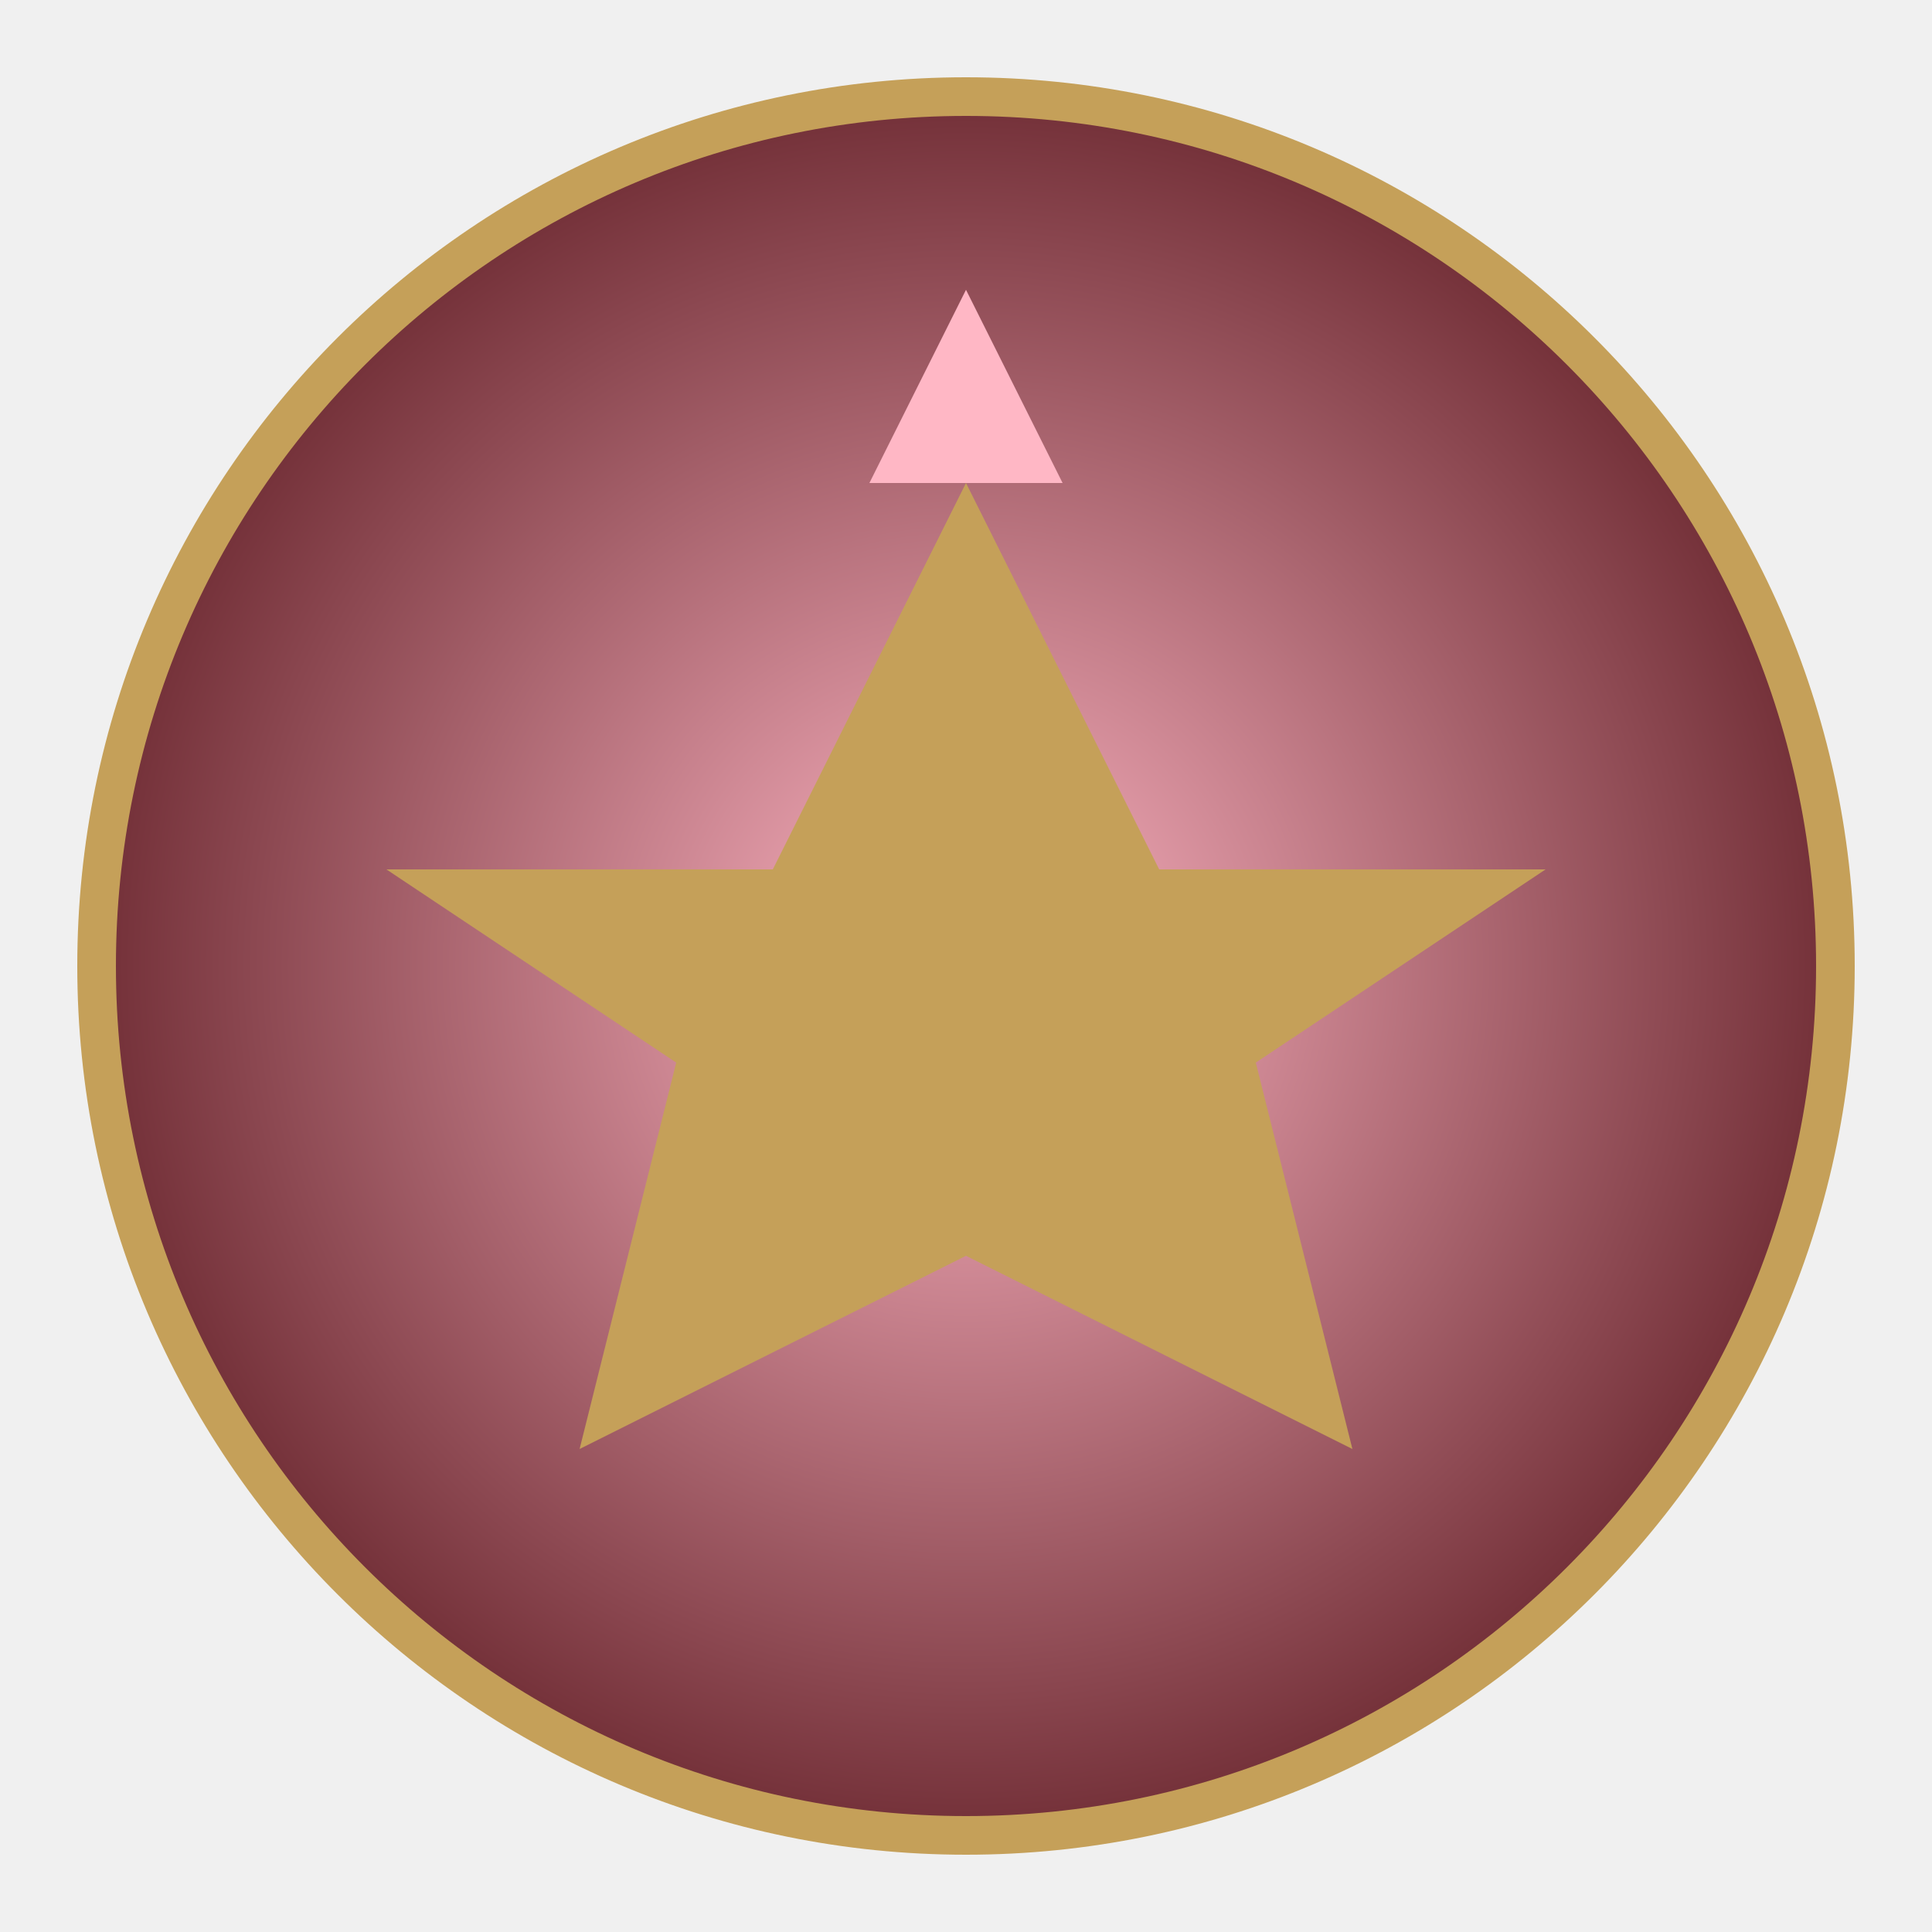
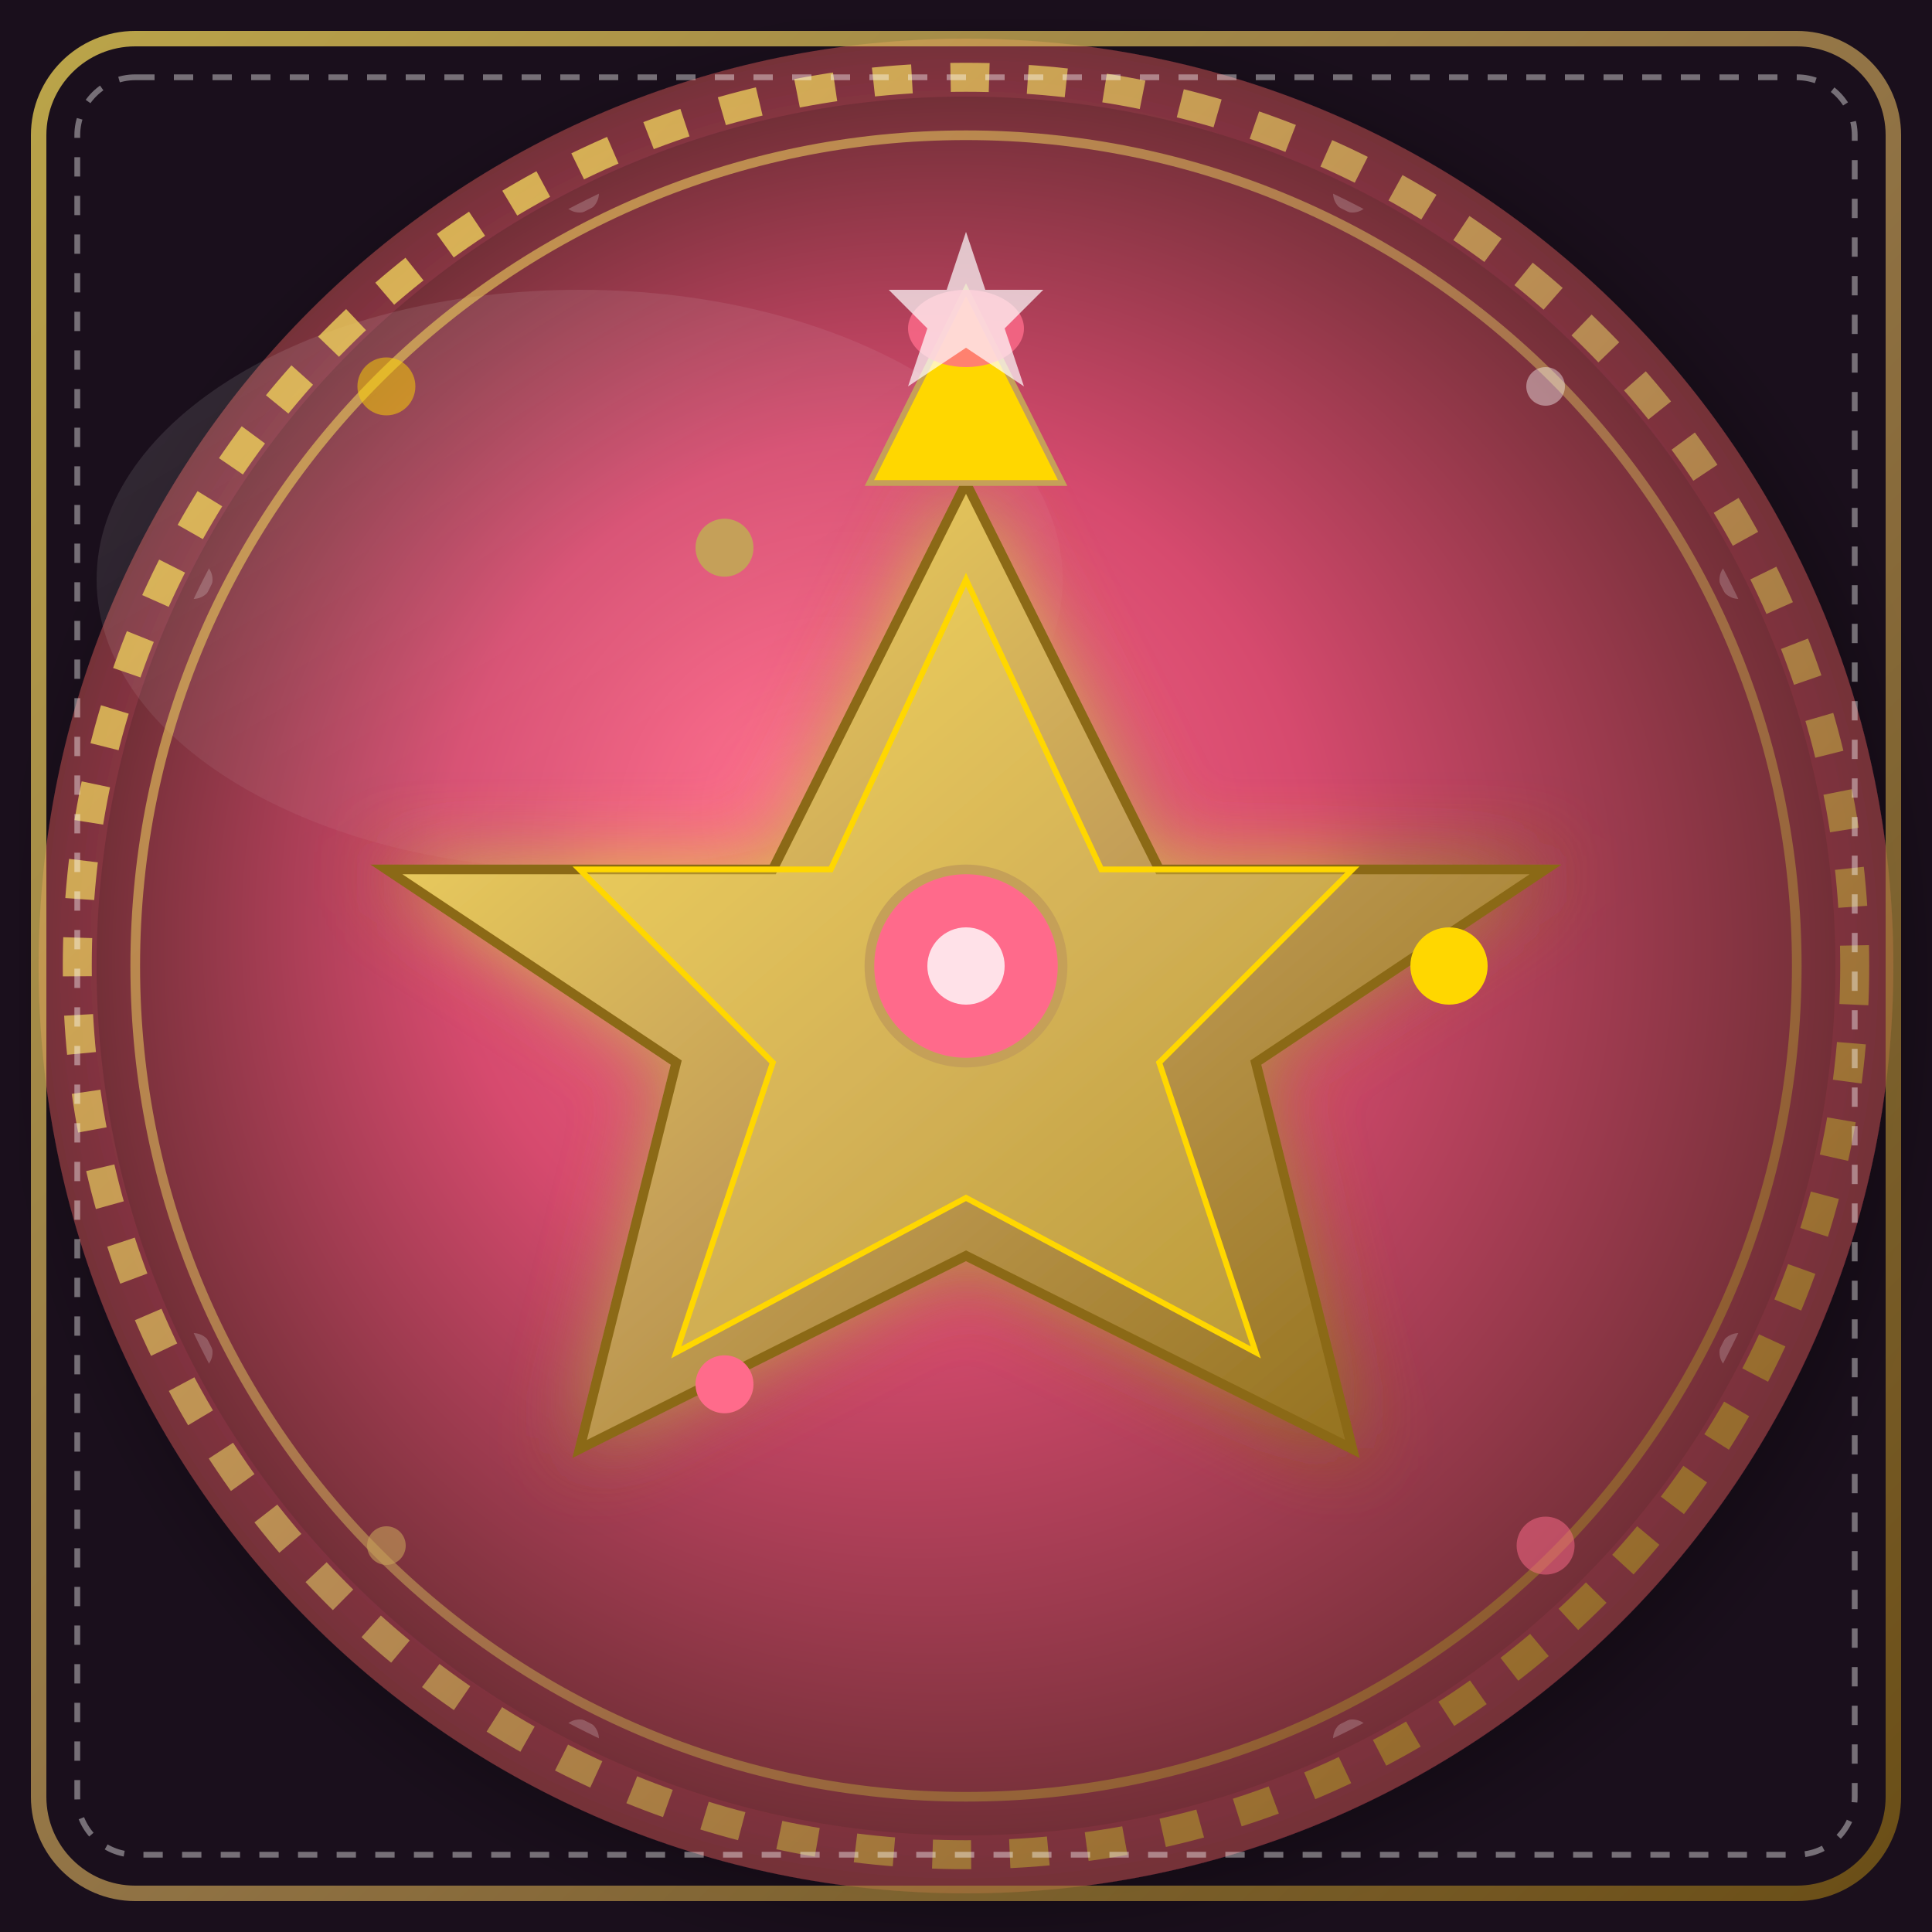
- <svg xmlns="http://www.w3.org/2000/svg" viewBox="0 0 100 100">
+ <svg xmlns="http://www.w3.org/2000/svg" viewBox="0 0 100 100" width="500" height="500">
  <defs>
-     <radialGradient id="grad1" cx="50%" cy="50%" r="50%" fx="50%" fy="50%">
-       <stop offset="0%" style="stop-color:#FFB7C5;stop-opacity:1" />
+     <radialGradient id="grad1" cx="50%" cy="50%" r="50%" fx="40%" fy="40%">
+       <stop offset="0%" style="stop-color:#FF6B8B;stop-opacity:1" />
+       <stop offset="50%" style="stop-color:#D64A6E;stop-opacity:1" />
      <stop offset="100%" style="stop-color:#722F37;stop-opacity:1" />
    </radialGradient>
+     <linearGradient id="goldGrad" x1="0%" y1="0%" x2="100%" y2="100%">
+       <stop offset="0%" style="stop-color:#FFE55C;stop-opacity:1" />
+       <stop offset="50%" style="stop-color:#C5A059;stop-opacity:1" />
+       <stop offset="100%" style="stop-color:#8B6914;stop-opacity:1" />
+     </linearGradient>
+     <linearGradient id="highlight" x1="0%" y1="0%" x2="100%" y2="100%">
+       <stop offset="0%" style="stop-color:#FFFFFF;stop-opacity:0.3" />
+       <stop offset="100%" style="stop-color:#FFFFFF;stop-opacity:0" />
+     </linearGradient>
+     <filter id="glow" x="-20%" y="-20%" width="140%" height="140%">
+       <feGaussianBlur stdDeviation="2" result="blur" />
+       <feMerge>
+         <feMergeNode in="blur" />
+         <feMergeNode in="SourceGraphic" />
+       </feMerge>
+     </filter>
+     <pattern id="pattern" x="0" y="0" width="20" height="20" patternUnits="userSpaceOnUse">
+       <circle cx="10" cy="10" r="1" fill="#FFFFFF" opacity="0.2" />
+       <circle cx="5" cy="5" r="0.5" fill="#FFD700" opacity="0.3" />
+     </pattern>
+     <filter id="shadow" x="-10%" y="-10%" width="120%" height="120%">
+       <feDropShadow dx="1" dy="1" stdDeviation="2" flood-color="#000000" flood-opacity="0.3" />
+     </filter>
  </defs>
-   <circle cx="50" cy="50" r="45" fill="url(#grad1)" stroke="#C5A059" stroke-width="2" />
-   <path d="M50 25 L60 45 L80 45 L65 55 L70 75 L50 65 L30 75 L35 55 L20 45 L40 45 Z" fill="#C5A059" />
-   <path d="M50 15 L55 25 L45 25 Z" fill="#FFB7C5" />
+   <rect x="0" y="0" width="100" height="100" fill="#1A0F1C" />
+   <circle cx="50" cy="50" r="48" fill="url(#grad1)" filter="url(#shadow)" />
+   <circle cx="50" cy="50" r="45" fill="url(#grad1)" />
+   <ellipse cx="30" cy="30" rx="25" ry="15" fill="url(#highlight)" opacity="0.4" />
+   <circle cx="50" cy="50" r="44" fill="none" stroke="url(#pattern)" stroke-width="0.5" />
+   <circle cx="50" cy="50" r="46" fill="none" stroke="url(#goldGrad)" stroke-width="1.5" stroke-dasharray="2,2" opacity="0.8" />
+   <circle cx="50" cy="50" r="43" fill="none" stroke="url(#goldGrad)" stroke-width="0.5" opacity="0.6" />
+   <g filter="url(#glow)">
+     <path d="M50 25 L60 45 L80 45 L65 55 L70 75 L50 65 L30 75 L35 55 L20 45 L40 45 Z" fill="url(#goldGrad)" stroke="#8B6914" stroke-width="0.5" />
+     <path d="M50 30 L57 45 L70 45 L60 55 L65 70 L50 62 L35 70 L40 55 L30 45 L43 45 Z" fill="#FFE55C" fill-opacity="0.3" stroke="#FFD700" stroke-width="0.3" />
+     <circle cx="50" cy="50" r="5" fill="#FF6B8B" stroke="#C5A059" stroke-width="0.5">
+       <animate attributeName="r" values="5;6;5" dur="2s" repeatCount="indefinite" />
+     </circle>
+     <circle cx="50" cy="50" r="2" fill="#FFFFFF" opacity="0.8">
+       <animate attributeName="opacity" values="0.8;0.3;0.8" dur="1.5s" repeatCount="indefinite" />
+     </circle>
+   </g>
+   <g>
+     <g transform="rotate(0 50 50)">
+       <circle cx="75" cy="50" r="2" fill="#FFD700">
+         <animateTransform attributeName="transform" type="rotate" from="0 50 50" to="360 50 50" dur="10s" repeatCount="indefinite" />
+       </circle>
+     </g>
+     <g transform="rotate(120 50 50)">
+       <circle cx="75" cy="50" r="1.5" fill="#FF6B8B">
+         <animateTransform attributeName="transform" type="rotate" from="120 50 50" to="480 50 50" dur="8s" repeatCount="indefinite" />
+       </circle>
+     </g>
+     <g transform="rotate(240 50 50)">
+       <circle cx="75" cy="50" r="1.5" fill="#C5A059">
+         <animateTransform attributeName="transform" type="rotate" from="240 50 50" to="600 50 50" dur="12s" repeatCount="indefinite" />
+       </circle>
+     </g>
+   </g>
+   <g>
+     <path d="M50 15 L55 25 L45 25 Z" fill="#FFD700" stroke="#C5A059" stroke-width="0.3" />
+     <ellipse cx="50" cy="17" rx="3" ry="2" fill="#FF6B8B" opacity="0.8" />
+     <g>
+       <path d="M50 12 L51 15 L54 15 L52 17 L53 20 L50 18 L47 20 L48 17 L46 15 L49 15 Z" fill="#FFFFFF" opacity="0.7">
+         <animate attributeName="opacity" values="0.7;0.3;0.7" dur="1s" repeatCount="indefinite" />
+       </path>
+     </g>
+   </g>
+   <g>
+     <circle cx="20" cy="20" r="1.5" fill="#FFD700" opacity="0.5">
+       <animate attributeName="opacity" values="0.5;0.8;0.5" dur="3s" repeatCount="indefinite" />
+     </circle>
+     <circle cx="80" cy="80" r="1.5" fill="#FF6B8B" opacity="0.5">
+       <animate attributeName="opacity" values="0.5;0.8;0.5" dur="2.5s" repeatCount="indefinite" />
+     </circle>
+     <circle cx="20" cy="80" r="1" fill="#C5A059" opacity="0.6">
+       <animate attributeName="opacity" values="0.6;0.3;0.6" dur="4s" repeatCount="indefinite" />
+     </circle>
+     <circle cx="80" cy="20" r="1" fill="#FFFFFF" opacity="0.4">
+       <animate attributeName="opacity" values="0.4;0.7;0.4" dur="3.5s" repeatCount="indefinite" />
+     </circle>
+   </g>
+   <rect x="2" y="2" width="96" height="96" rx="5" fill="none" stroke="url(#goldGrad)" stroke-width="0.8" opacity="0.7" />
+   <rect x="4" y="4" width="92" height="92" rx="3" fill="none" stroke="#FFFFFF" stroke-width="0.3" stroke-dasharray="1,1" opacity="0.4" />
</svg>
